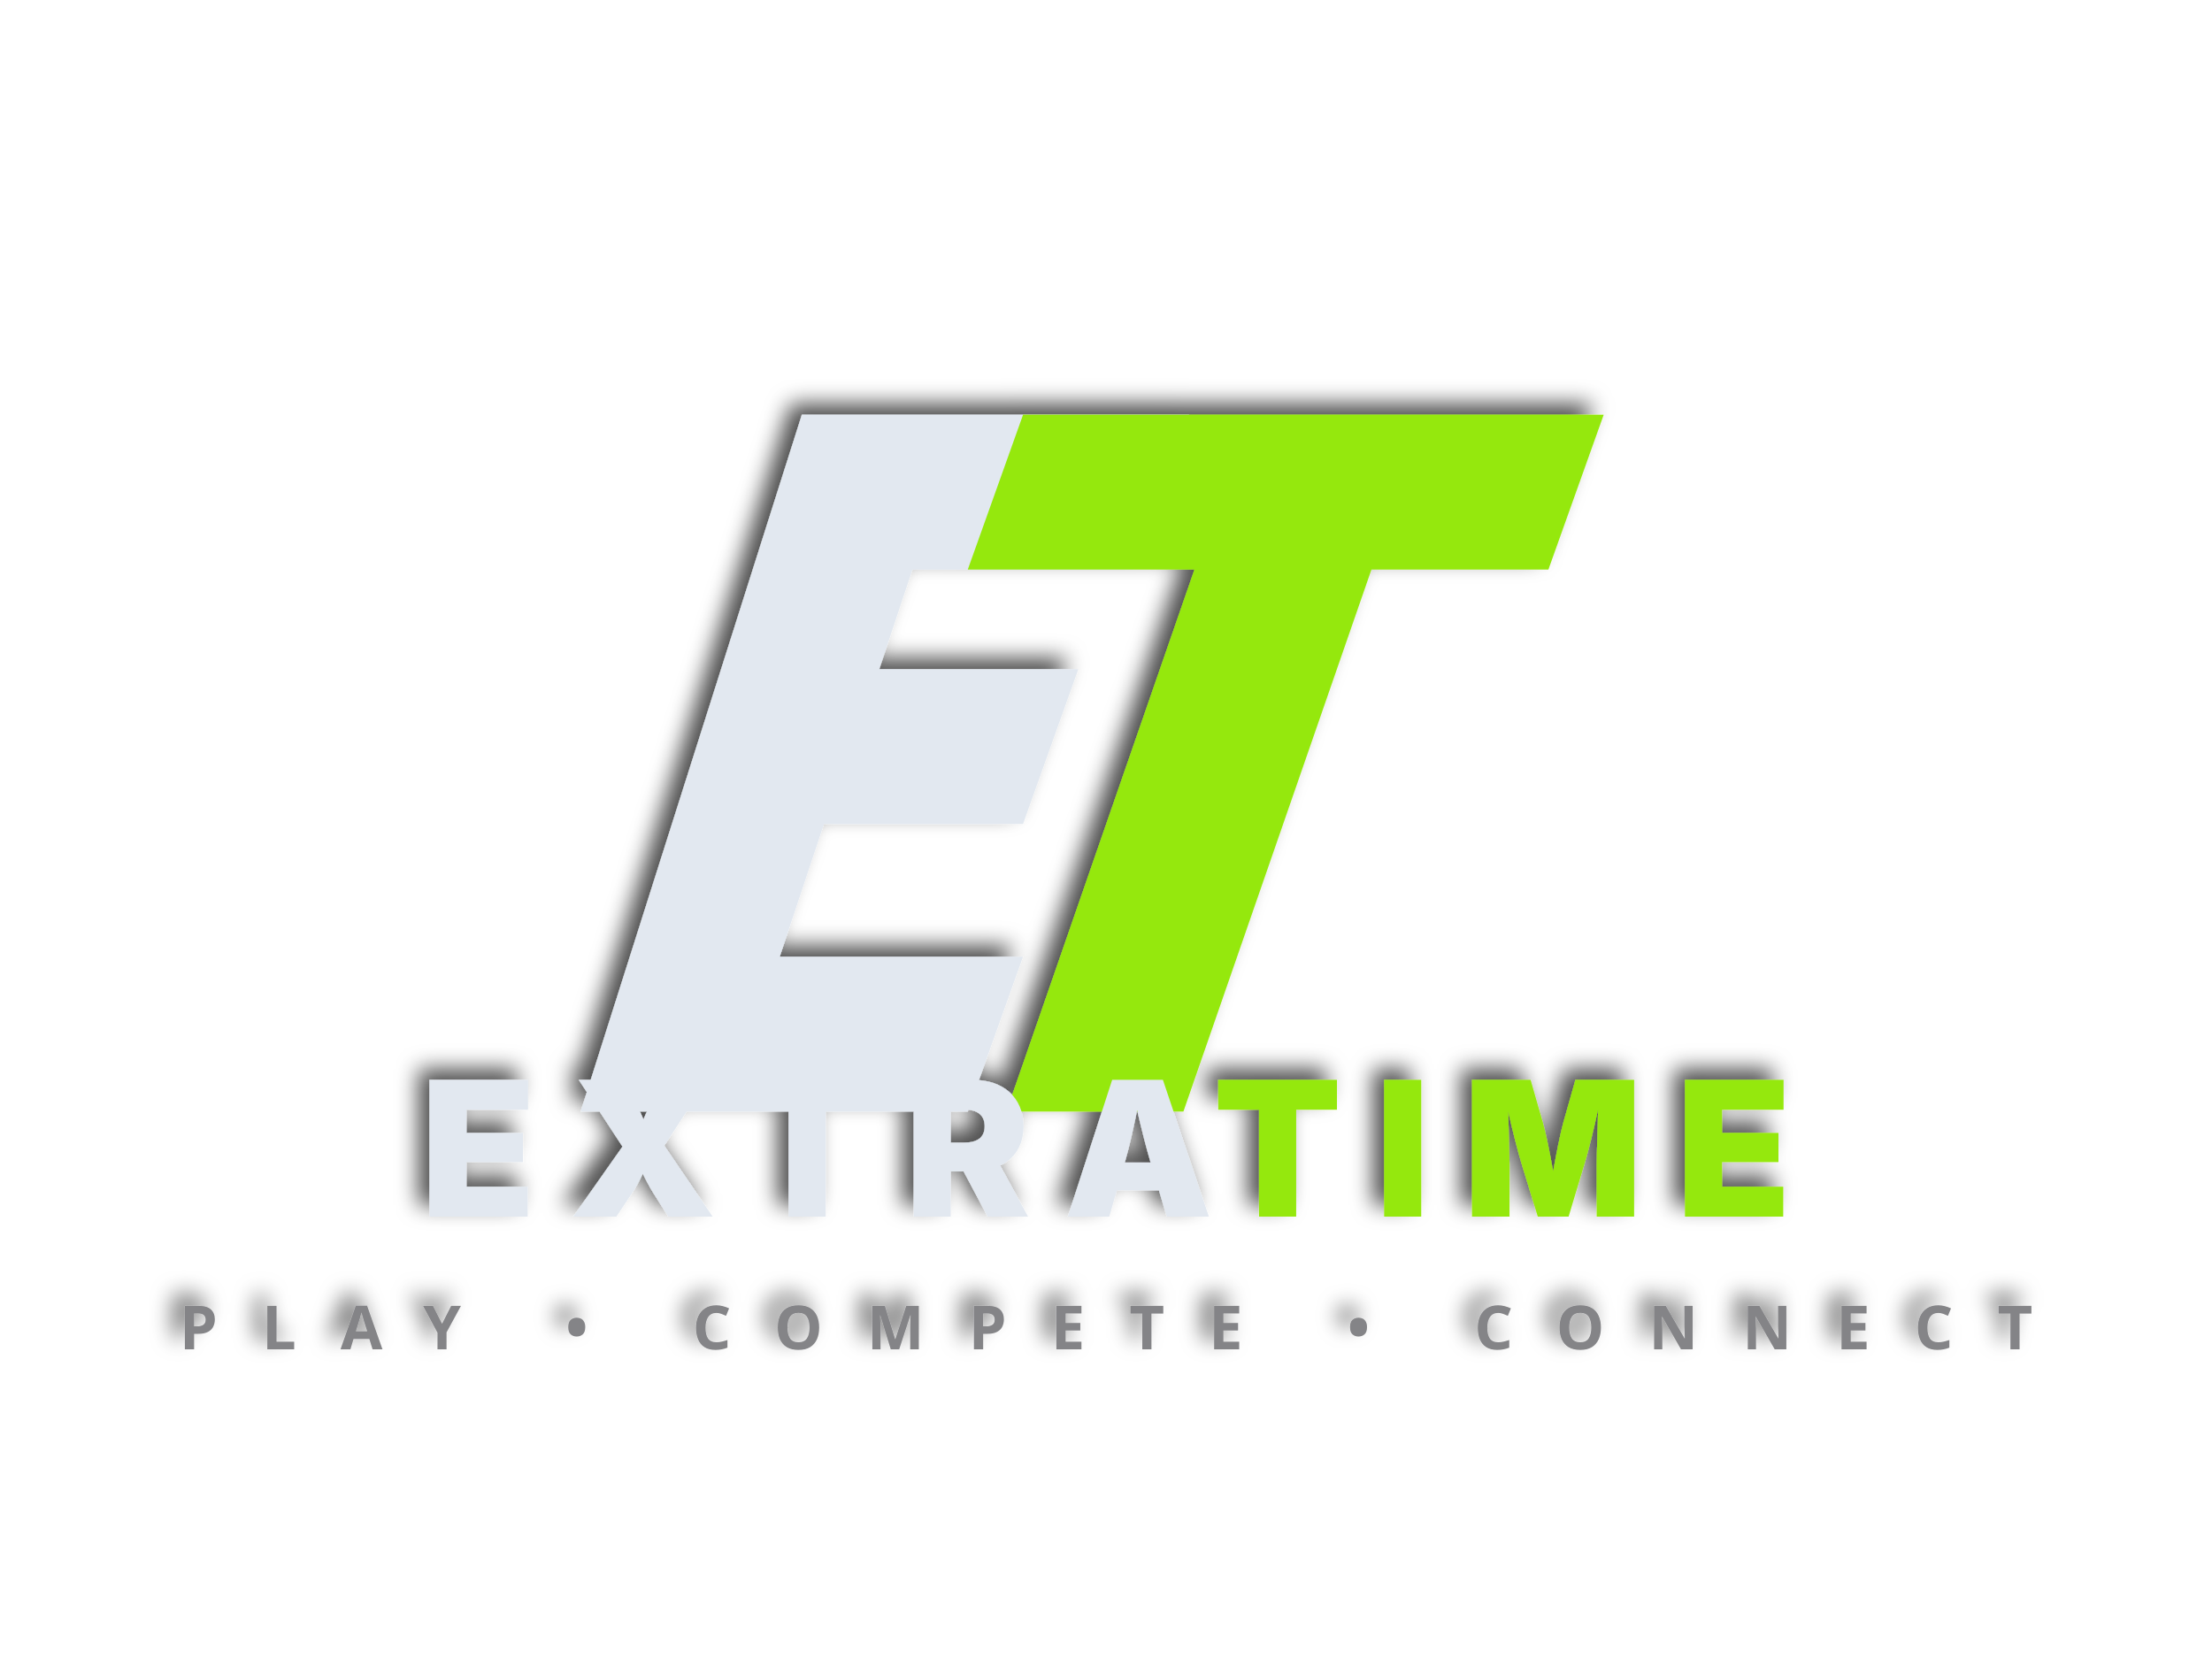
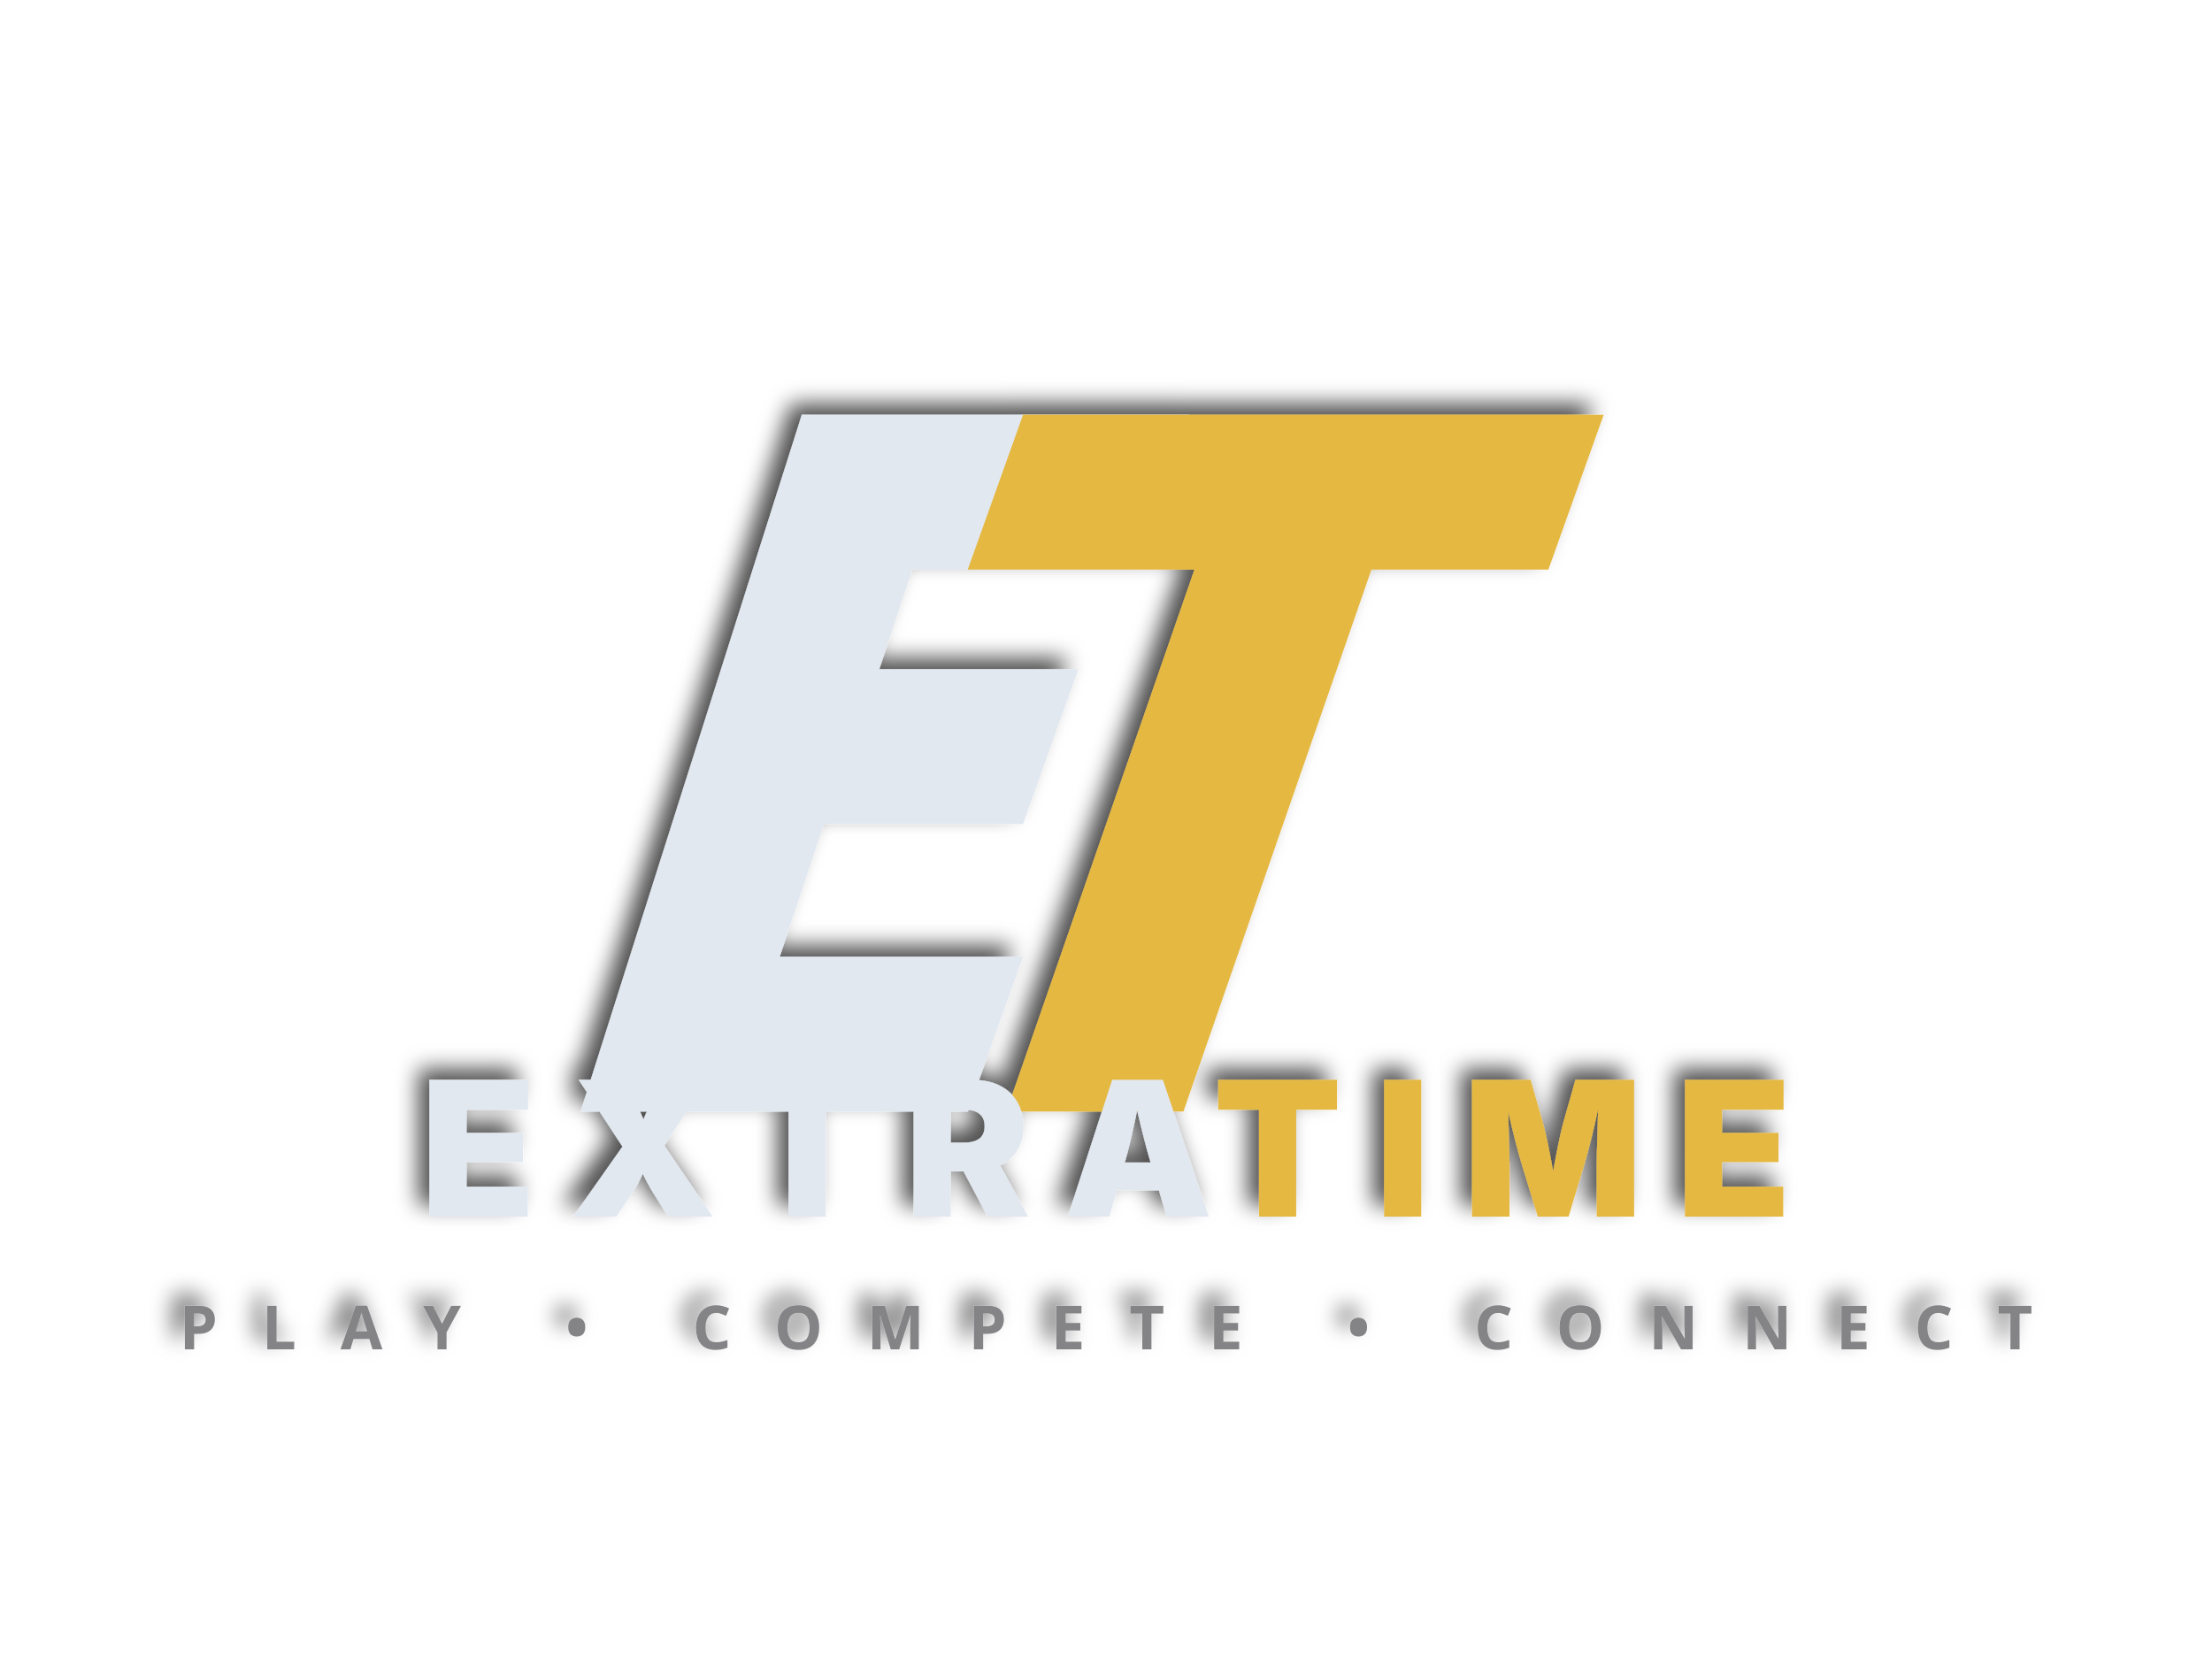
<svg xmlns="http://www.w3.org/2000/svg" viewBox="0 0 400 300" width="400" height="300" opacity="1.0">
  <defs>
    <linearGradient id="et-primary-grad" x1="0%" y1="0%" x2="100%" y2="100%">
      <stop offset="0%" stop-color="#34D399" />
      <stop offset="50%" stop-color="#10B981" />
      <stop offset="100%" stop-color="#059669" />
    </linearGradient>
    <linearGradient id="et-lime-grad" x1="0%" y1="0%" x2="100%" y2="100%">
      <stop offset="0%" stop-color="#B8F036" />
-       <stop offset="50%" stop-color="#95E810" />
+       <stop offset="50%" stop-color="#E5B842" />
      <stop offset="100%" stop-color="#65B307" />
    </linearGradient>
    <linearGradient id="et-silver-grad" x1="0%" y1="0%" x2="100%" y2="100%">
      <stop offset="0%" stop-color="#FFFFFF" />
      <stop offset="25%" stop-color="#E2E8F0" />
      <stop offset="50%" stop-color="#94A3B8" />
      <stop offset="75%" stop-color="#CBD5E1" />
      <stop offset="100%" stop-color="#64748B" />
    </linearGradient>
    <linearGradient id="et-gold-grad" x1="0%" y1="0%" x2="100%" y2="100%">
      <stop offset="0%" stop-color="#FFF7CC" />
      <stop offset="30%" stop-color="#FDE68A" />
      <stop offset="60%" stop-color="#D4AF37" />
      <stop offset="85%" stop-color="#92400E" />
      <stop offset="100%" stop-color="#F59E0B" />
    </linearGradient>
    <linearGradient id="et-steel-grad" x1="0%" y1="0%" x2="100%" y2="100%">
      <stop offset="0%" stop-color="#94A3B8" />
      <stop offset="50%" stop-color="#334155" />
      <stop offset="100%" stop-color="#0F172A" />
    </linearGradient>
    <linearGradient id="et-holo-grad" x1="0%" y1="0%" x2="100%" y2="100%">
      <stop offset="0%" stop-color="#FF7A8A" />
      <stop offset="25%" stop-color="#FDE68A" />
      <stop offset="50%" stop-color="#34D399" />
      <stop offset="75%" stop-color="#60A5FA" />
      <stop offset="100%" stop-color="#C084FC" />
    </linearGradient>
    <linearGradient id="et-glass-grad" x1="0%" y1="0%" x2="100%" y2="100%">
      <stop offset="0%" stop-color="rgba(255,255,255,0.8)" />
      <stop offset="50%" stop-color="rgba(255,255,255,0.2)" />
      <stop offset="100%" stop-color="rgba(255,255,255,0.05)" />
    </linearGradient>
    <filter id="et-emboss" x="-20%" y="-20%" width="140%" height="140%">
      <feGaussianBlur in="SourceAlpha" stdDeviation="2" result="blur" />
      <feOffset in="blur" dx="-2" dy="-2" result="offset1" />
      <feComponentTransfer in="offset1" result="light">
        <feFuncA type="linear" slope="0.7" />
      </feComponentTransfer>
      <feMerge>
        <feMergeNode in="light" />
        <feMergeNode in="SourceGraphic" />
      </feMerge>
    </filter>
  </defs>
  <g filter="url(#et-emboss)">
    <g transform="translate(100, 35)">
      <path d="M 45 40 L 115 40 L 105 68 L 65 68 L 59 86 L 95 86 L 85 114 L 49 114 L 41 138 L 85 138 L 75 166 L 5 166 Z" fill="#E2E8F0" />
-       <path d="M 85 40 L 190 40 L 180 68 L 148 68 L 114 166 L 82 166 L 116 68 L 75 68 Z" fill="#95E810" />
+       <path d="M 85 40 L 190 40 L 180 68 L 148 68 L 114 166 L 82 166 L 116 68 L 75 68 Z" fill="#E5B842" />
    </g>
    <g transform="translate(200, 220)" text-anchor="middle">
-       <text font-family="'Sora', 'Inter', sans-serif" font-weight="900" font-size="34" letter-spacing="6" fill="#E2E8F0">EXTRA<tspan fill="#95E810">TIME</tspan>
+       <text font-family="'Sora', 'Inter', sans-serif" font-weight="900" font-size="34" letter-spacing="6" fill="#E2E8F0">EXTRA<tspan fill="#E5B842">TIME</tspan>
      </text>
      <text y="24" font-family="'Rajdhani', sans-serif" font-weight="700" font-size="11" letter-spacing="8" fill="#848487">PLAY • COMPETE • CONNECT</text>
    </g>
  </g>
</svg>
